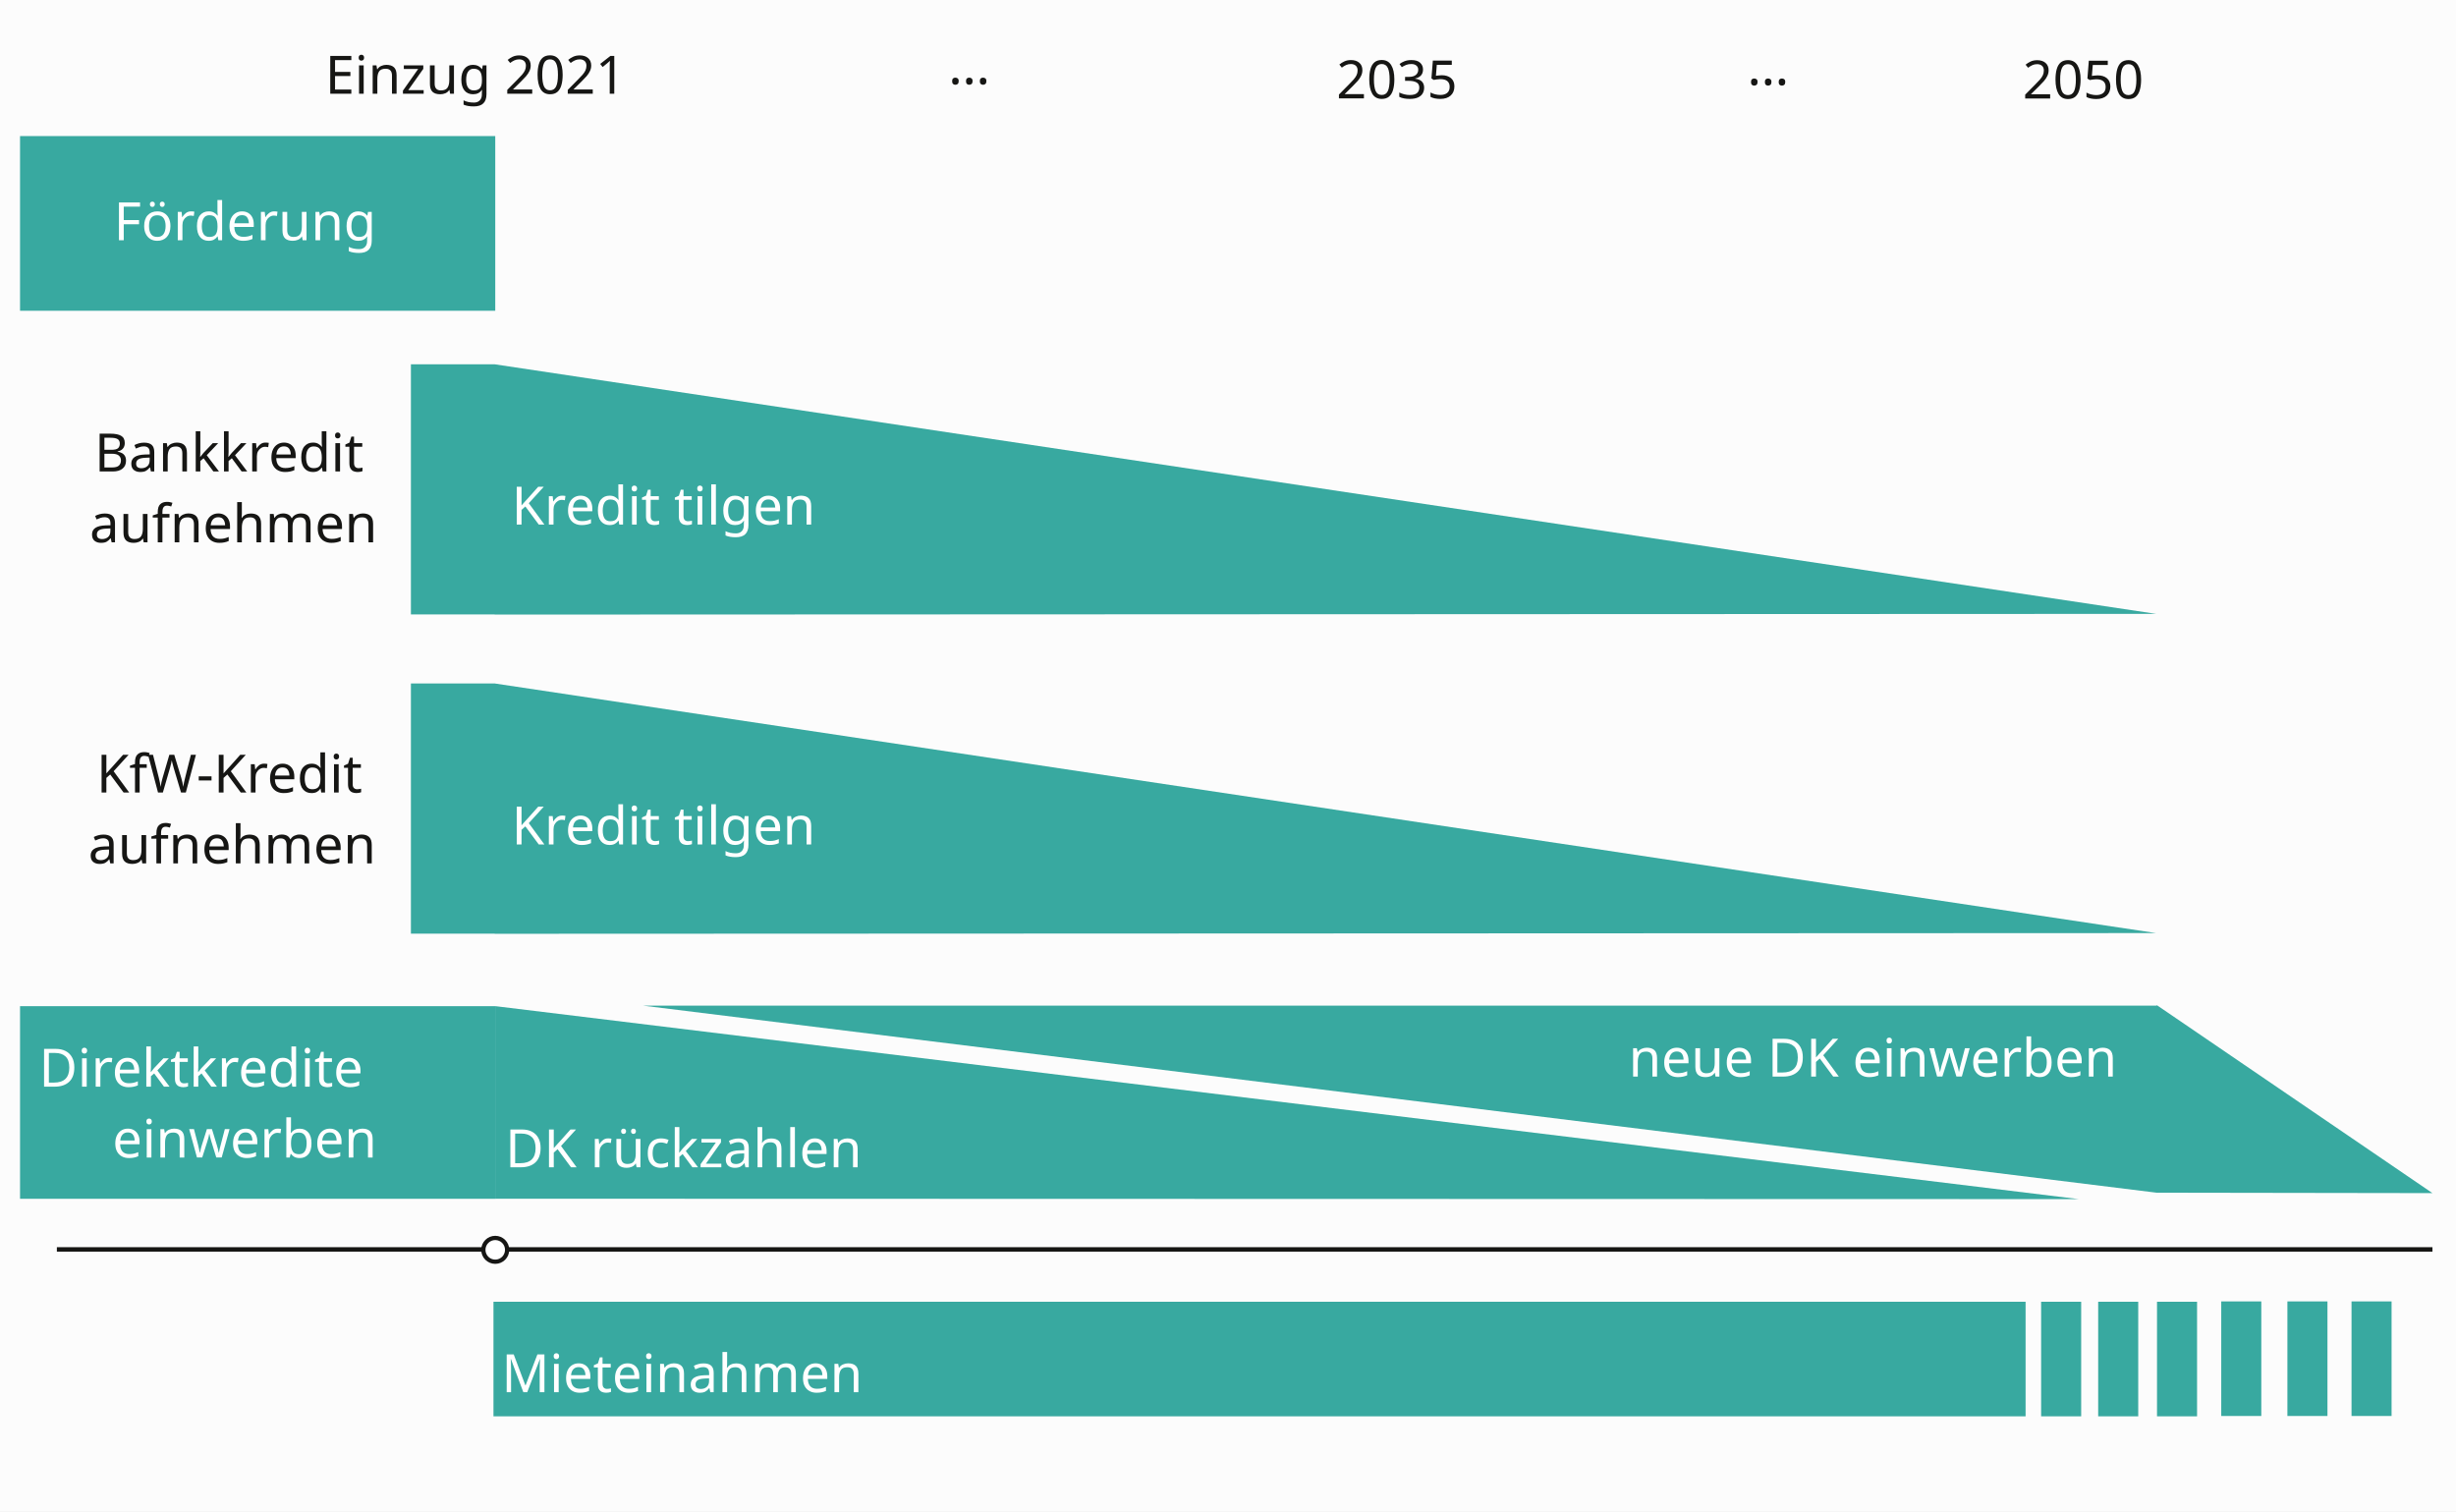
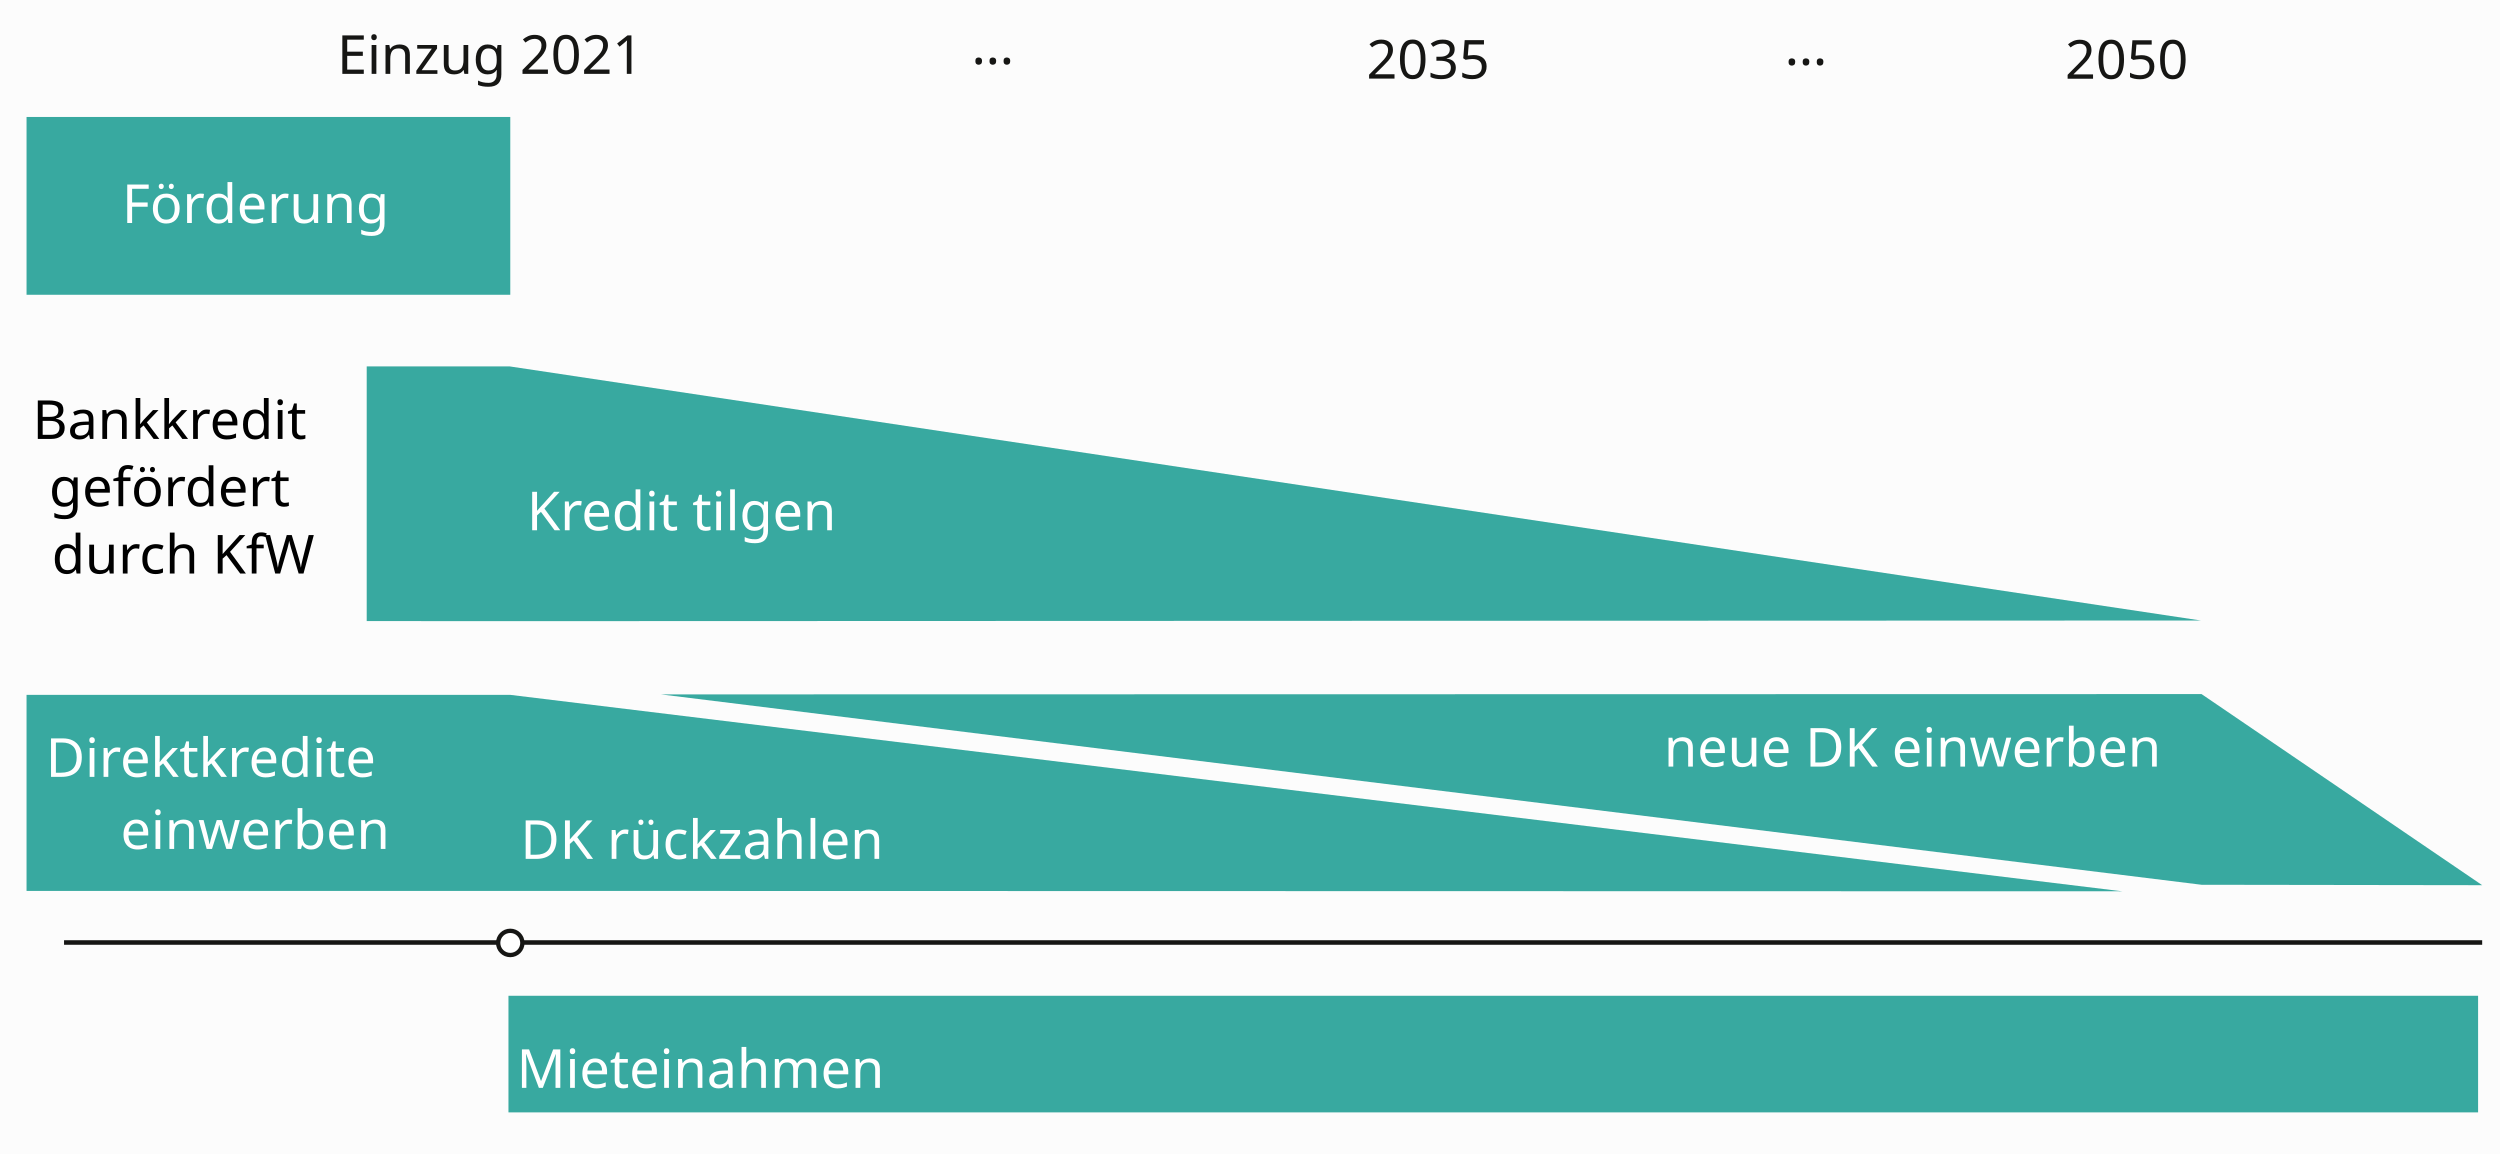
- <svg xmlns="http://www.w3.org/2000/svg" width="650pt" height="400pt" version="1.1" viewBox="0 0 650 400" id="svg644">
-   <defs id="defs648" />
-   <rect style="fill:#fcfcfc;" width="650" height="400" x="0" y="0" id="rect536" />
-   <path id="path540" d="m 108.75,96.402 h 22.209 V 162.61 H 108.75 Z m 22.15,0.002 439.74,66.056 -439.72,0.186 z" style="fill:#38a9a0;fill-opacity:1" />
-   <path id="path544" d="m 108.75,180.87 h 22.246 v 66.208 H 108.75 Z m 22.15,0 439.74,66.064 -439.72,0.186 z" style="fill:#38a9a0;fill-opacity:1" />
-   <path d="m5.303 36.011h125.77v46.229h-125.77z" fill="#38a9a0" fill-rule="evenodd" id="path546" />
-   <path id="path552" d="m 570.8,265.99 72.967,49.759 -72.967,-0.113 z m 0,0.14 -400.57,0.014 400.57,49.5 z" style="fill:#38a9a0;fill-opacity:1" />
-   <path id="path554" d="m 5.303,266.27 h 125.85 v 50.976 H 5.303 Z m 125.837,50.96 419.03,0.108 -419.03,-51.061 z" style="fill:#38a9a0;fill-opacity:1" />
-   <path d="m130.6 344.5h405.49v30.32h-405.49z" fill="#38a9a0" fill-rule="evenodd" id="path556" />
-   <path d="m540.2 344.5h10.6v30.32h-10.6z" fill="#38a9a0" fill-rule="evenodd" id="path558" />
-   <g transform="translate(0,-25.5)" id="g566">
-     <text x="99.878" y="150.272" fill="#161614" font-family="'Source Sans Pro'" font-size="14px" stroke-width=".75px" text-anchor="end" style="line-height:18.75px" id="text564">
-       <tspan x="99.878" y="150.272" text-align="end" style="line-height:9.75px" id="tspan560">Bankkredit</tspan>
-       <tspan x="99.878" y="169.022" text-align="end" style="line-height:9.75px" id="tspan562">aufnehmen</tspan>
-     </text>
+ <svg xmlns="http://www.w3.org/2000/svg" width="650pt" height="300pt" version="1.1" viewBox="0 0 650 300" id="svg2">
+   <defs id="defs116" />
+   <rect style="fill:#fcfcfc;fill-opacity:1" id="rect4175" width="655.471" height="304.044" x="-0.79" y="-0.885" />
+   <path id="path14" style="fill:#38a9a0;fill-rule:evenodd" d="M 572.24,161.334 132.558,161.499 95.345,161.478 V 95.27 H 132.548 Z" />
+   <path d="m 6.903,30.411 125.77,0 0,46.229 -125.77,0 z" id="path16" style="fill:#38a9a0;fill-rule:evenodd" />
+   <path id="path22" style="fill:#38a9a0;fill-rule:evenodd" d="m 572.4,230.04 72.967,0.109 -72.967,-49.689 -400.57,0.084" />
+   <path id="path24" style="fill:#38a9a0;fill-rule:evenodd" d="m 132.747,231.638 419.023,0.1 -419.024,-51.064 -5.3e-4,-3.5e-4 -125.843,-0.003 v 50.976 l 125.843,-0.008 z" />
+   <path d="m 132.2,258.9 512.103,0 0,30.32 -512.103,0 z" id="path26" style="fill:#38a9a0;fill-rule:evenodd" />
+   <text x="101.353" y="201.98" font-size="14px" style="font-size:14px;line-height:0%;font-family:'Source Sans Pro';text-anchor:end;fill:#ffffff;stroke-width:0.75px" id="text38">
+     <tspan x="101.353" y="201.98" text-align="end" style="line-height:9.75px;text-align:end" id="tspan40">Direktkredite</tspan>
+     <tspan x="101.353" y="220.73" text-align="end" style="line-height:9.75px;text-align:end" id="tspan42">einwerben</tspan>
+   </text>
+   <text x="101.165" y="57.983" id="text50" style="line-height:0%">
+     <tspan x="101.165" y="57.983" font-size="14px" text-align="end" style="font-size:14px;line-height:0px;font-family:'Source Sans Pro';text-align:end;text-anchor:end;fill:#ffffff;stroke-width:0.75px" id="tspan52">Förderung</tspan>
+   </text>
+   <text x="229.908" y="282.839" id="text54" style="line-height:0%">
+     <tspan x="229.908" y="282.839" font-size="14px" text-align="end" style="font-size:14px;line-height:9.75px;font-family:'Source Sans Pro';text-align:end;text-anchor:end;fill:#ffffff;stroke-width:0.75px" id="tspan56">Mieteinahmen</tspan>
+   </text>
+   <text x="565.536" y="199.312" font-size="14px" style="font-size:14px;line-height:0%;font-family:'Source Sans Pro';text-anchor:end;fill:#ffffff;stroke-width:0.75px" id="text58">
+     <tspan x="565.536" y="199.312" text-align="end" style="line-height:9.75px;text-align:end" id="tspan60">neue DK einwerben</tspan>
+     <tspan x="565.536" y="218.062" text-align="end" style="line-height:9.75px;text-align:end" id="tspan62" />
+   </text>
+   <text x="167.211" y="19.201" style="line-height:0%;fill:#161614" id="text68">
+     <tspan x="167.211" y="19.201" font-size="14px" text-align="end" style="font-size:14px;line-height:9.75px;font-family:'Source Sans Pro';text-align:end;text-anchor:end;fill:#161614;stroke-width:0.75px" id="tspan70">Einzug 2021</tspan>
+   </text>
+   <text x="263.652" y="16.634" style="line-height:0%;fill:#161614" id="text72">
+     <tspan x="263.652" y="16.634" font-size="14px" text-align="end" style="font-size:14px;line-height:9.75px;font-family:'Source Sans Pro';text-align:end;text-anchor:end;fill:#161614;stroke-width:0.75px" id="tspan74">…</tspan>
+   </text>
+   <text x="387.323" y="20.438" style="line-height:0%;fill:#161614" id="text76">
+     <tspan x="387.323" y="20.438" font-size="14px" text-align="end" style="font-size:14px;line-height:9.75px;font-family:'Source Sans Pro';text-align:end;text-anchor:end;fill:#161614;stroke-width:0.75px" id="tspan78">2035</tspan>
+   </text>
+   <text x="475.077" y="16.86" style="line-height:0%;fill:#161614" id="text80">
+     <tspan x="475.077" y="16.86" font-size="14px" text-align="end" style="font-size:14px;line-height:9.75px;font-family:'Source Sans Pro';text-align:end;text-anchor:end;fill:#161614;stroke-width:0.75px" id="tspan82">…</tspan>
+   </text>
+   <text x="572.58" y="20.471" font-size="14px" style="font-size:14px;line-height:0%;font-family:'Source Sans Pro';text-anchor:end;fill:#161614;stroke-width:0.75px" id="text84">
+     <tspan x="572.58" y="20.471" text-align="end" style="line-height:9.75px;text-align:end" id="tspan86">2050</tspan>
+     <tspan x="572.58" y="39.221" text-align="end" style="line-height:9.75px;text-align:end" id="tspan88" />
+   </text>
+   <g transform="matrix(0.99126,0,0,1,6.7715,-85.6)" id="g90">
+     <path d="m 9.966,330.65 634.26,0" id="path92" style="stroke:#161614;stroke-width:1.183" />
  </g>
-   <text x="99.753" y="287.58" fill="#fff" font-family="'Source Sans Pro'" font-size="14px" stroke-width=".75px" text-anchor="end" style="line-height:18.75px" id="text572">
-     <tspan x="99.753" y="287.58" text-align="end" style="line-height:9.75px" id="tspan568">Direktkredite</tspan>
-     <tspan x="99.753" y="306.33" text-align="end" style="line-height:9.75px" id="tspan570">einwerben</tspan>
+   <text x="217.422" y="137.877" id="text94" style="line-height:0%">
+     <tspan x="217.422" y="137.877" font-size="14px" text-align="end" style="font-size:14px;line-height:9.75px;font-family:'Source Sans Pro';text-align:end;text-anchor:end;fill:#ffffff;stroke-width:0.75px" id="tspan96">Kredit tilgen</tspan>
  </text>
-   <text x="99.516" y="209.743" fill="#161614" font-family="'Source Sans Pro'" font-size="14px" stroke-width=".75px" text-anchor="end" style="line-height:18.75px" id="text578">
-     <tspan x="99.516" y="209.743" text-align="end" style="line-height:0px" id="tspan574">KfW-Kredit</tspan>
-     <tspan x="99.516" y="228.493" text-align="end" style="line-height:0px" id="tspan576">aufnehmen</tspan>
+   <circle cx="132.67" cy="245.16" r="3.149" id="circle108" style="fill:#ffffff;stroke:#161614;stroke-width:1.125;stroke-linecap:round;stroke-linejoin:round" />
+   <text x="229.718" y="223.31" id="text110" style="line-height:0%">
+     <tspan x="229.718" y="223.31" font-size="14px" text-align="end" style="font-size:14px;line-height:9.75px;font-family:'Source Sans Pro';text-align:end;text-anchor:end;fill:#ffffff;stroke-width:0.75px" id="tspan112">DK rückzahlen</tspan>
  </text>
-   <text x="99.565" y="63.583" id="text582">
-     <tspan x="99.565" y="63.583" fill="#fff" font-family="'Source Sans Pro'" font-size="14px" stroke-width=".75px" text-align="end" text-anchor="end" style="line-height:0px" id="tspan580">Förderung</tspan>
+   <text xml:space="preserve" style="font-style:normal;font-weight:normal;line-height:0%;font-family:sans-serif;letter-spacing:0px;word-spacing:0px;fill:#000000;fill-opacity:1;stroke:none;stroke-width:1px;stroke-linecap:butt;stroke-linejoin:miter;stroke-opacity:1" x="27.846" y="120.775" id="text3399">
+     <tspan id="tspan3401" x="27.846" y="120.775" style="font-size:32px;line-height:1.25"> </tspan>
  </text>
-   <text x="228.308" y="368.439" id="text586">
-     <tspan x="228.308" y="368.439" fill="#fff" font-family="'Source Sans Pro'" font-size="14px" stroke-width=".75px" text-align="end" text-anchor="end" style="line-height:9.75px" id="tspan584">Mieteinahmen</tspan>
-   </text>
-   <text x="563.936" y="284.912" fill="#fff" font-family="'Source Sans Pro'" font-size="14px" stroke-width=".75px" text-anchor="end" style="line-height:18.75px" id="text592">
-     <tspan x="563.936" y="284.912" text-align="end" style="line-height:9.75px" id="tspan588">neue DK einwerben</tspan>
-     <tspan x="563.936" y="303.662" text-align="end" style="line-height:9.75px" id="tspan590" />
-   </text>
-   <path d="m555.3 344.5h10.6v30.32h-10.6z" fill="#38a9a0" fill-rule="evenodd" id="path594" />
-   <path d="m570.87 344.5h10.6v30.32h-10.6z" fill="#38a9a0" fill-rule="evenodd" id="path596" />
-   <text x="165.611" y="24.801" style="line-height:18.75px;fill:#161614" id="text600">
-     <tspan x="165.611" y="24.801" font-size="14px" text-align="end" style="font-size:14px;line-height:9.75px;font-family:'Source Sans Pro';text-align:end;text-anchor:end;fill:#161614;stroke-width:0.75px" id="tspan598">Einzug 2021</tspan>
-   </text>
-   <text x="262.052" y="22.234" fill="#161614" style="line-height:18.75px" id="text604">
-     <tspan x="262.052" y="22.234" fill="#161614" font-family="'Source Sans Pro'" font-size="14px" stroke-width=".75px" text-align="end" text-anchor="end" style="line-height:9.75px" id="tspan602">…</tspan>
-   </text>
-   <text x="385.723" y="26.038" fill="#161614" style="line-height:18.75px" id="text608">
-     <tspan x="385.723" y="26.038" fill="#161614" font-family="'Source Sans Pro'" font-size="14px" stroke-width=".75px" text-align="end" text-anchor="end" style="line-height:9.75px" id="tspan606">2035</tspan>
-   </text>
-   <text x="473.477" y="22.46" fill="#161614" style="line-height:18.75px" id="text612">
-     <tspan x="473.477" y="22.46" fill="#161614" font-family="'Source Sans Pro'" font-size="14px" stroke-width=".75px" text-align="end" text-anchor="end" style="line-height:9.75px" id="tspan610">…</tspan>
-   </text>
-   <text x="570.98" y="26.071" fill="#161614" font-family="'Source Sans Pro'" font-size="14px" stroke-width=".75px" text-anchor="end" style="line-height:18.75px" id="text618">
-     <tspan x="570.98" y="26.071" text-align="end" style="line-height:9.75px" id="tspan614">2050</tspan>
-     <tspan x="570.98" y="44.821" text-align="end" style="line-height:9.75px" id="tspan616" />
-   </text>
-   <g transform="matrix(.99126 0 0 1 5.1715 0)" id="g622">
-     <path d="m9.966 330.65h634.26" stroke="#161614" stroke-width="1.183" id="path620" />
-   </g>
-   <text x="215.822" y="223.477" id="text626">
-     <tspan x="215.822" y="223.477" fill="#fff" font-family="'Source Sans Pro'" font-size="14px" stroke-width=".75px" text-align="end" text-anchor="end" style="line-height:9.75px" id="tspan624">Kredit tilgen</tspan>
-   </text>
-   <text x="215.822" y="138.818" id="text630">
-     <tspan x="215.822" y="138.818" fill="#fff" font-family="'Source Sans Pro'" font-size="14px" stroke-width=".75px" text-align="end" text-anchor="end" style="line-height:9.75px" id="tspan628">Kredit tilgen</tspan>
-   </text>
-   <path d="m587.87 344.41h10.6v30.32h-10.6z" fill="#38a9a0" fill-rule="evenodd" id="path632" />
-   <path d="m605.38 344.41h10.6v30.32h-10.6z" fill="#38a9a0" fill-rule="evenodd" id="path634" />
-   <path d="m622.35 344.41h10.6v30.32h-10.6z" fill="#38a9a0" fill-rule="evenodd" id="path636" />
-   <circle cx="131.07" cy="330.76" r="3.149" fill="#fff" stroke="#161614" stroke-linecap="round" stroke-linejoin="round" stroke-width="1.125" id="circle638" />
-   <text x="228.118" y="308.91" id="text642">
-     <tspan x="228.118" y="308.91" fill="#fff" font-family="'Source Sans Pro'" font-size="14px" stroke-width=".75px" text-align="end" text-anchor="end" style="line-height:9.75px" id="tspan640">DK rückzahlen</tspan>
+   <text xml:space="preserve" style="font-style:normal;font-weight:normal;line-height:0%;font-family:sans-serif;letter-spacing:0px;word-spacing:0px;fill:#000000;fill-opacity:1;stroke:none;stroke-width:1px;stroke-linecap:butt;stroke-linejoin:miter;stroke-opacity:1" x="52.303" y="114.117" id="text3403">
+     <tspan x="53.703" y="114.117" style="font-style:normal;font-variant:normal;font-weight:normal;font-stretch:normal;font-size:14px;line-height:1.25;font-family:'Source Sans Pro';-inkscape-font-specification:'Source Sans Pro';text-align:center;text-anchor:middle" id="tspan3415">Bankkredit </tspan>
+     <tspan x="53.703" y="131.617" style="font-style:normal;font-variant:normal;font-weight:normal;font-stretch:normal;font-size:14px;line-height:1.25;font-family:'Source Sans Pro';-inkscape-font-specification:'Source Sans Pro';text-align:center;text-anchor:middle" id="tspan3421">gefördert </tspan>
+     <tspan x="52.303" y="149.117" style="font-style:normal;font-variant:normal;font-weight:normal;font-stretch:normal;font-size:14px;line-height:1.25;font-family:'Source Sans Pro';-inkscape-font-specification:'Source Sans Pro';text-align:center;text-anchor:middle" id="tspan3427">durch KfW</tspan>
  </text>
</svg>
